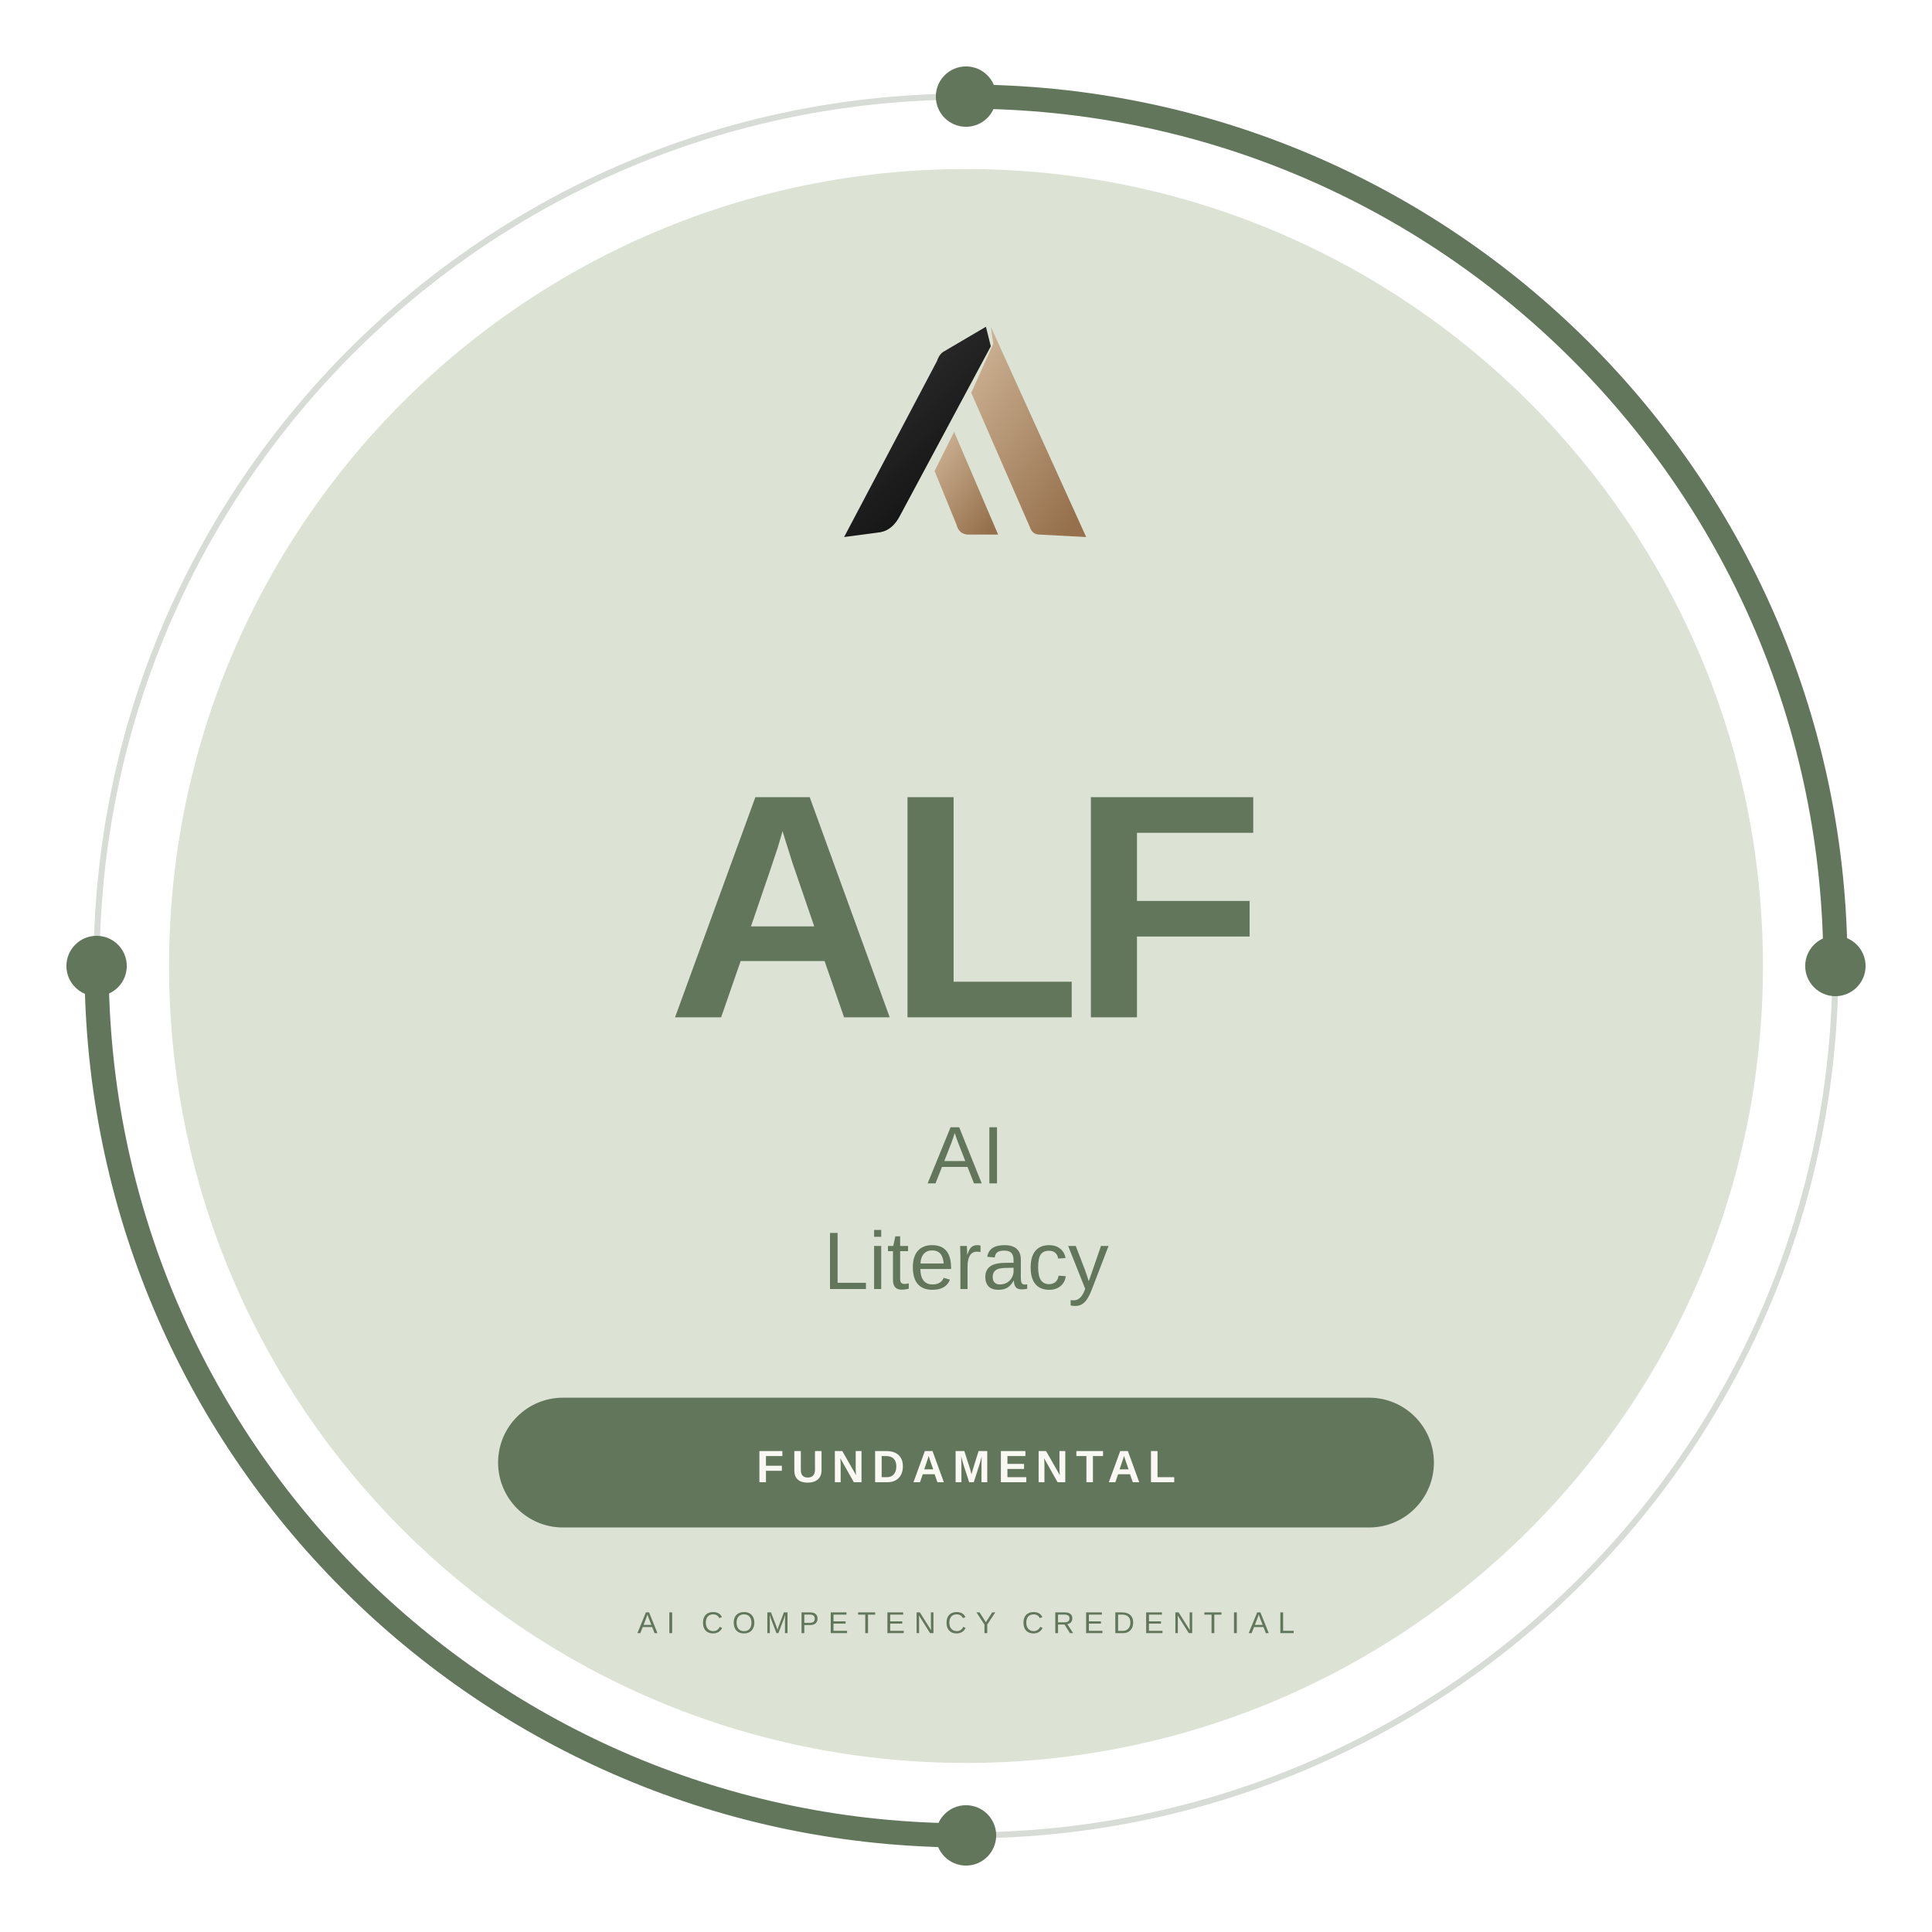
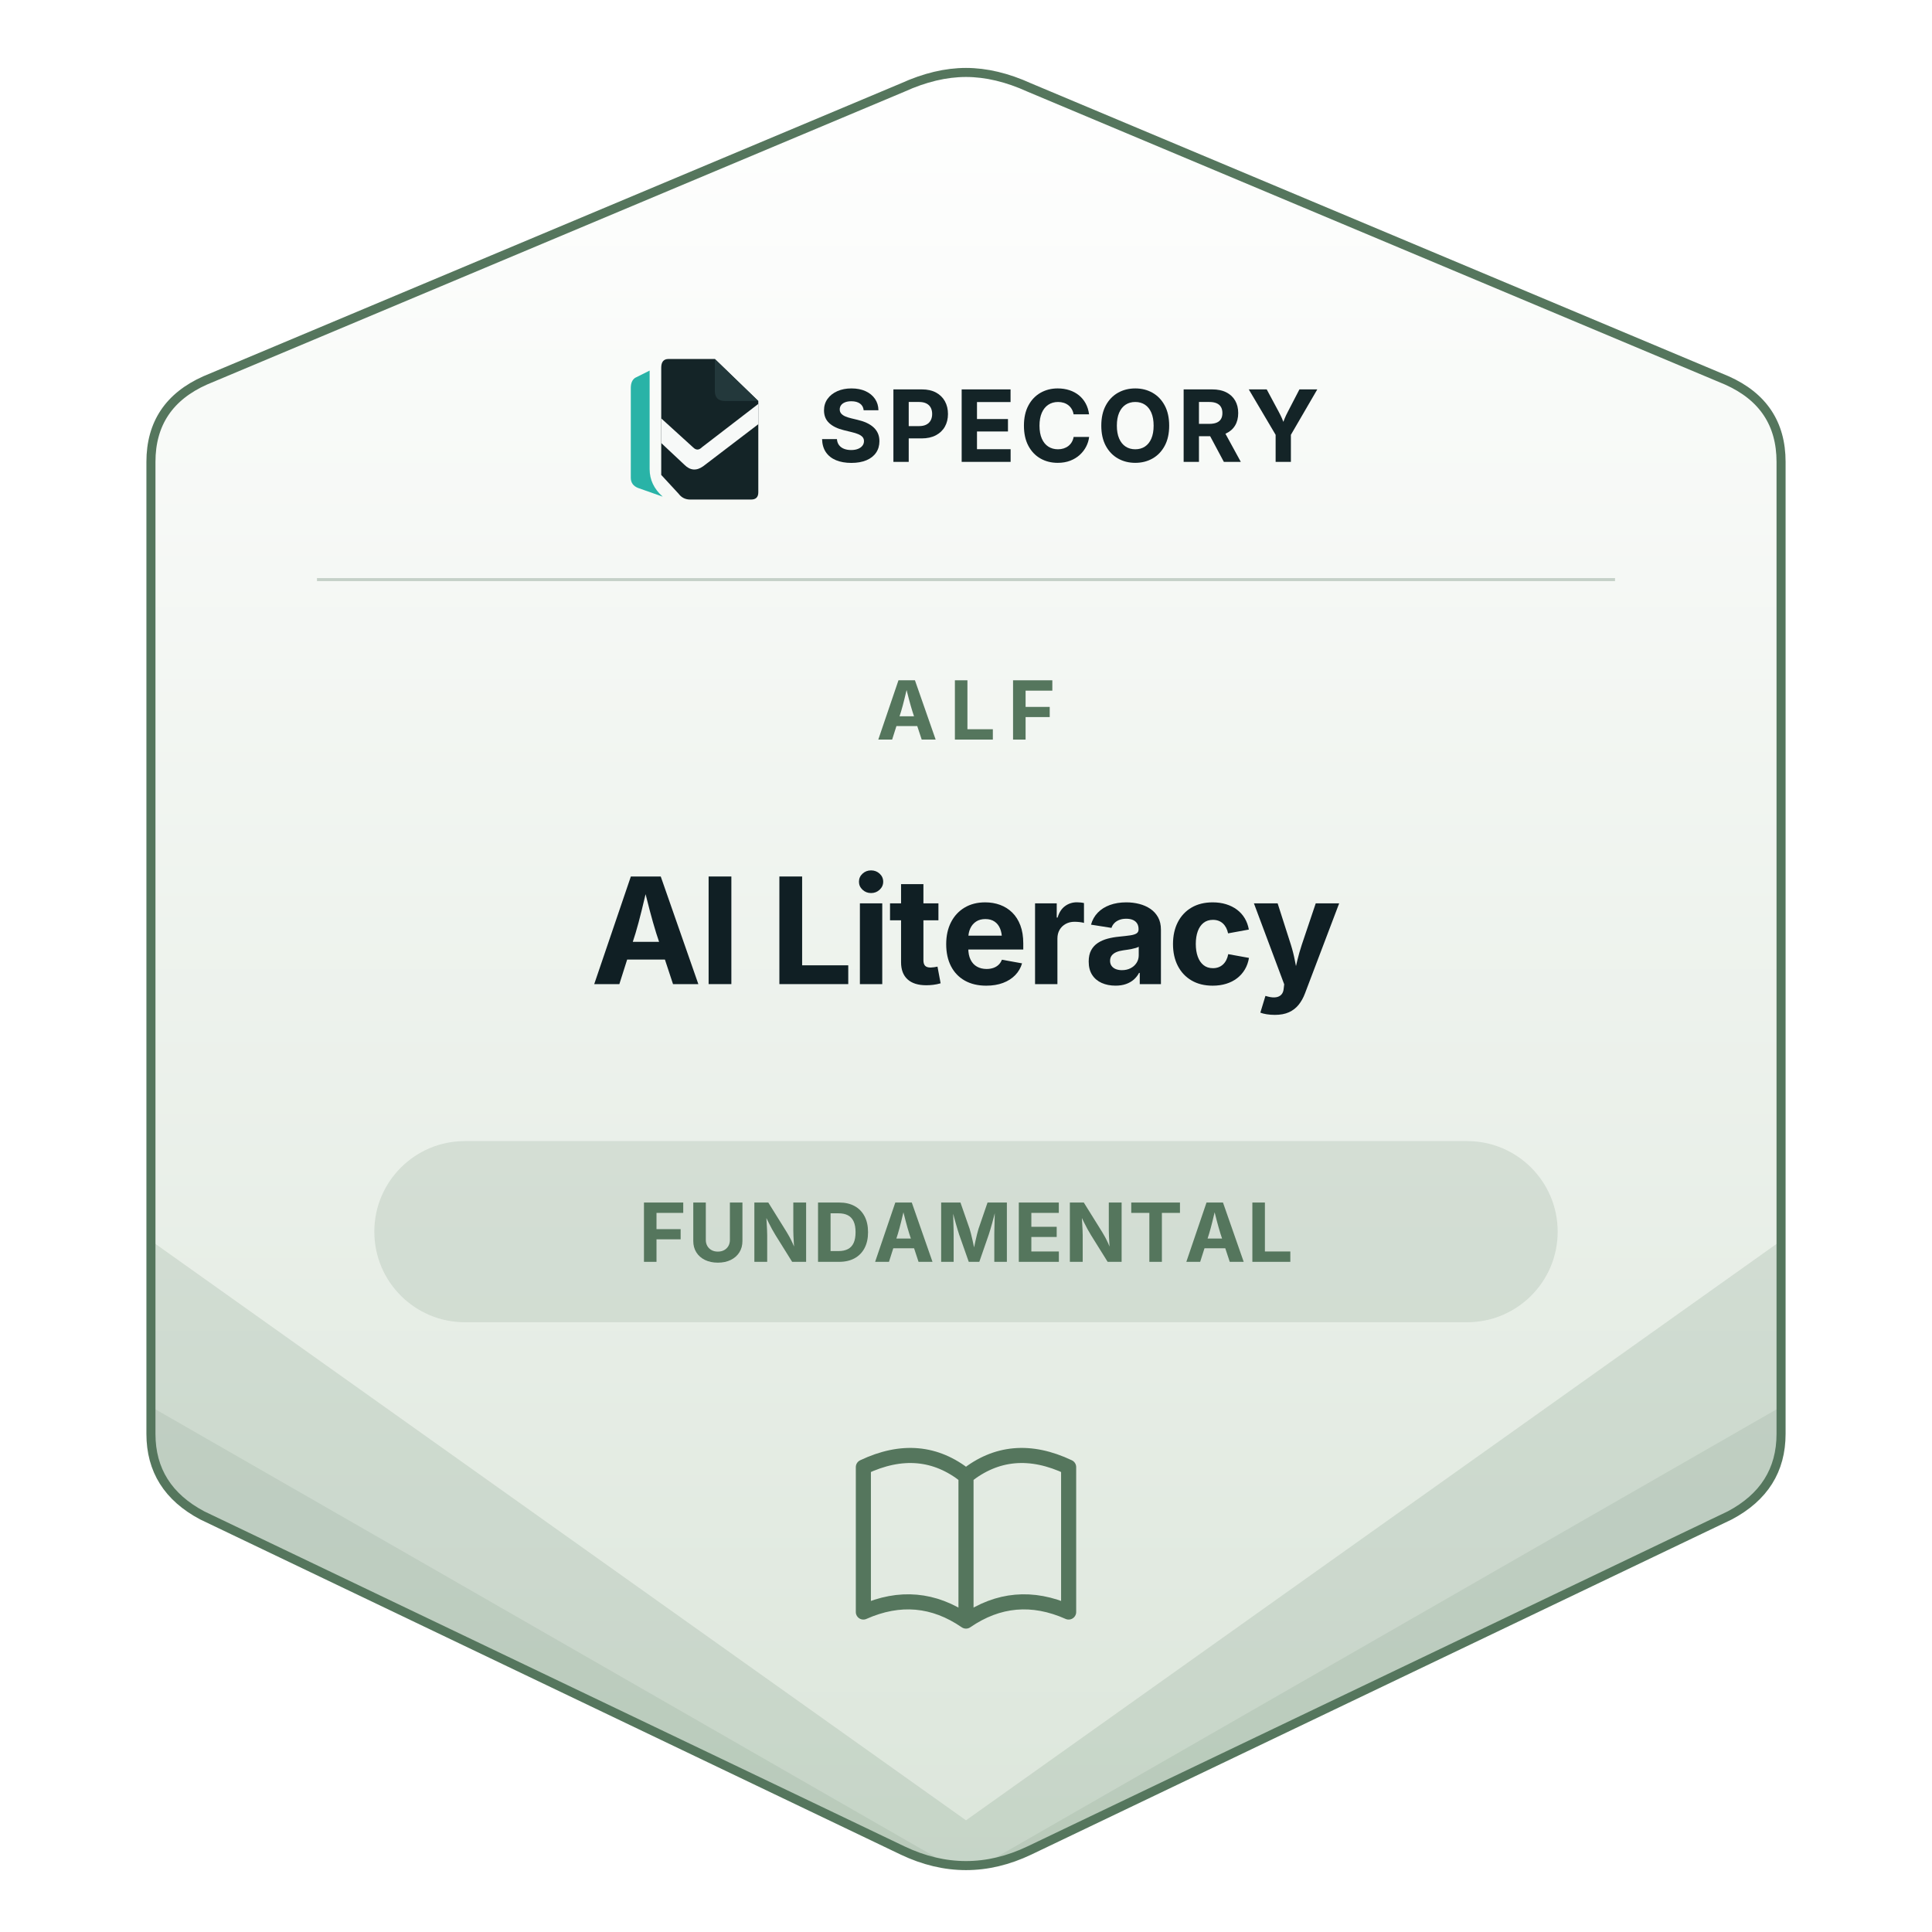
- <svg xmlns="http://www.w3.org/2000/svg" width="640" height="640" viewBox="0 0 640 640" role="img" aria-label="AIPath Certified AI Literacy — ALF">
-   <circle cx="320" cy="320" r="288" fill="none" stroke="#62765c" stroke-opacity=".25" stroke-width="2" />
-   <path d="M320 32a288 288 0 0 1 288 288" fill="none" stroke="#62765c" stroke-width="8" stroke-linecap="round" />
-   <path d="M320 608A288 288 0 0 1 32 320" fill="none" stroke="#62765c" stroke-width="8" stroke-linecap="round" />
-   <circle cx="320" cy="320" r="264" fill="#dce3d5" />
-   <circle cx="320" cy="32" r="10" fill="#62765c" />
-   <circle cx="608" cy="320" r="10" fill="#62765c" />
-   <circle cx="320" cy="608" r="10" fill="#62765c" />
-   <circle cx="32" cy="320" r="10" fill="#62765c" />
-   <g transform="translate(278 105) scale(.81)">
-     <defs>
-       <linearGradient id="bronze" x1="0" y1="0" x2=".8" y2="1">
-         <stop stop-color="#d0b799" />
-         <stop offset="1" stop-color="#96704c" />
-       </linearGradient>
-       <linearGradient id="charcoal" x1="0" y1="0" x2=".7" y2="1">
-         <stop stop-color="#353735" />
-         <stop offset="1" stop-color="#0e0e0e" />
-       </linearGradient>
-     </defs>
-     <path d="M60 4 43 14Q41 15 40 18L2 90l15-2q5-1 8-7L62 12Z" fill="url(#charcoal)" />
-     <path d="m62 4 39 86-19-1q-3 0-4-3L54 31l9-20Z" fill="url(#bronze)" />
-     <path d="m47 47 18 42H53q-4 0-5-4L39 63Z" fill="url(#bronze)" />
+ <svg xmlns="http://www.w3.org/2000/svg" width="640" height="640" viewBox="0 0 640 640" role="img" aria-label="SPECORY Certified AI Literacy — ALF">
+   <defs>
+     <linearGradient id="paper" x2="0" y2="1">
+       <stop stop-color="#FFFFFF" />
+       <stop offset="1" stop-color="#DCE6DB" />
+     </linearGradient>
+     <clipPath id="shape">
+       <path d="M320 24Q330 24 341 29L572 126Q590 134 590 153V475Q590 493 573 502L341 613Q320 623 299 613L67 502Q50 493 50 475V153Q50 134 68 126L299 29Q310 24 320 24Z" />
+     </clipPath>
+   </defs>
+   <path d="M320 24Q330 24 341 29L572 126Q590 134 590 153V475Q590 493 573 502L341 613Q320 623 299 613L67 502Q50 493 50 475V153Q50 134 68 126L299 29Q310 24 320 24Z" fill="url(#paper)" stroke="#55765D" stroke-width="3" />
+   <path d="M50 411 320 603 590 411v210H50Z" fill="#55765D" opacity=".16" clip-path="url(#shape)" />
+   <path d="M50 466 320 621 590 466v160H50Z" fill="#55765D" opacity=".12" clip-path="url(#shape)" />
+   <g transform="translate(208 117) scale(.48)">
+     <path d="M17 11 5 17Q2 19 2 24v62q0 5 5 7l17 6q-9-8-9-19V12Z" fill="#29B3A7" />
+     <path d="M28 4h32l30 29v63q0 5-5 5H43q-5 0-8-4L23 84V10q0-6 5-6Z" fill="#142427" />
+     <path d="M60 4v22q0 7 7 7h23Z" fill="#23383B" />
+     <path d="m23 45 22 20q3 3 6 0l39-30v14L52 78q-7 5-13-1L23 62Z" fill="#F7F9F8" />
  </g>
-   <g text-anchor="middle" font-family="Arial,Helvetica,sans-serif" fill="#62765c">
-     <text x="320" y="337" font-size="106" font-weight="700" letter-spacing="-4">ALF</text>
-     <text x="320" y="392" font-size="27" font-weight="500">AI</text>
-     <text x="320" y="427" font-size="27" font-weight="500">Literacy</text>
-     <rect x="165" y="463" width="310" height="43" rx="21.5" fill="#62765c" />
-     <text x="320" y="491" fill="#faf8f2" font-size="15" font-weight="600" letter-spacing="2.5">FUNDAMENTAL</text>
-     <text x="320" y="541" font-size="10" letter-spacing="3">AI COMPETENCY CREDENTIAL</text>
+   <g fill="#142427" aria-label="SPECORY">
+     <path transform="translate(271.000 153) scale(0.016113 -0.016113)" d="M683.279 -21.328Q503.008 -21.328 369.324 33.884Q235.641 89.096 161.049 198.071Q86.457 307.047 82.129 468.254H387.502Q393.166 393.598 431.362 343.478Q469.559 293.357 533.795 268.317Q598.031 243.277 679.775 243.277Q759.752 243.277 818.937 266.35Q878.121 289.422 910.813 331.026Q943.506 372.631 943.506 427.104Q943.506 476.912 914.102 510.524Q884.697 544.137 828.209 568.465Q771.721 592.793 689.969 611.873L527.488 651.777Q337.561 697.521 229.677 796.317Q121.793 895.113 121.793 1058.881Q121.793 1194.225 195.049 1295.732Q268.305 1397.24 395.692 1453.62Q523.08 1510 686.352 1510Q853.207 1510 977.011 1453.036Q1100.814 1396.072 1169.818 1294.893Q1238.822 1193.713 1241.07 1061.441H937.105Q928.777 1149.418 862.597 1197.822Q796.416 1246.227 683.855 1246.227Q607.711 1246.227 554.19 1224.654Q500.67 1203.082 472.934 1165.226Q445.197 1127.369 445.197 1078.977Q445.197 1026.088 477.346 990.852Q509.494 955.615 563.146 933.203Q616.799 910.791 680.143 895.791L813.375 863.551Q910.166 841.711 992.01 804.951Q1073.854 768.191 1134.306 715.268Q1194.758 662.344 1227.914 590.552Q1261.07 518.76 1261.07 425.855Q1261.07 289.256 1192.314 188.628Q1123.559 88 994.383 33.336Q865.207 -21.328 683.279 -21.328Z" />
+     <path transform="translate(293.840 153) scale(0.016113 -0.016113)" d="M130.945 0V1490H718.031Q887.359 1490 1006.867 1425.332Q1126.375 1360.664 1189.635 1246.656Q1252.895 1132.648 1252.895 984.465Q1252.895 835.697 1188.759 722.733Q1124.623 609.77 1003.279 546.062Q881.936 482.354 710.271 482.354H335.84V735.199H658.641Q749.777 735.199 809.514 766.939Q869.25 798.68 898.538 854.872Q927.826 911.064 927.826 984.465Q927.826 1059.033 898.538 1114.518Q869.25 1170.002 809.306 1200.658Q749.361 1231.314 657.809 1231.314H445.918V0Z" />
+     <path transform="translate(316.455 153) scale(0.016113 -0.016113)" d="M130.945 0V1490H1135.887V1229.73H445.918V880.383H1082.799V624.785H445.918V260.27H1137.295V0Z" />
+     <path transform="translate(337.716 153) scale(0.016113 -0.016113)" d="M785.92 -20Q587.328 -20 430.236 69.872Q273.145 159.744 182.389 330.66Q91.633 501.576 91.633 744Q91.633 988.008 183.265 1159.216Q274.896 1330.424 432.28 1420.212Q589.664 1510 785.92 1510Q914.104 1510 1024.531 1474.372Q1134.959 1438.744 1220.215 1370.28Q1305.471 1301.816 1359.847 1202.849Q1414.223 1103.881 1430.719 977.201H1112.242Q1102.082 1037.266 1074.678 1084.17Q1047.273 1131.074 1005.497 1164.066Q963.721 1197.059 909.86 1214.139Q856 1231.219 792.928 1231.219Q678.199 1231.219 592.099 1174.022Q505.998 1116.826 458.766 1008.102Q411.533 899.377 411.533 744Q411.533 585.535 459.558 477.103Q507.582 368.67 593.099 313.726Q678.615 258.781 791.76 258.781Q854.832 258.781 908.4 276.069Q961.969 293.357 1004.329 326.142Q1046.689 358.926 1074.678 406.038Q1102.666 453.15 1113.41 512.799H1431.887Q1419.895 409.895 1371.066 314.639Q1322.238 219.383 1239.61 143.703Q1156.982 68.023 1043.051 24.012Q929.119 -20 785.92 -20Z" />
+     <path transform="translate(363.343 153) scale(0.016113 -0.016113)" d="M789.84 -20Q591.832 -20 433.572 69.872Q275.312 159.744 183.473 330.66Q91.633 501.576 91.633 744Q91.633 988.008 183.473 1159.216Q275.312 1330.424 433.572 1420.212Q591.832 1510 789.84 1510Q987.848 1510 1145.607 1420.212Q1303.367 1330.424 1395.291 1159.216Q1487.215 988.008 1487.215 744Q1487.215 500.992 1395.291 330.076Q1303.367 159.16 1145.607 69.58Q987.848 -20 789.84 -20ZM789.84 258.781Q904.152 258.781 988.877 314.602Q1073.602 370.422 1120.458 478.854Q1167.314 587.287 1167.314 744Q1167.314 902.129 1120.458 1010.854Q1073.602 1119.578 988.877 1175.398Q904.152 1231.219 789.84 1231.219Q675.695 1231.219 590.763 1175.19Q505.83 1119.162 458.682 1010.438Q411.533 901.713 411.533 744Q411.533 587.287 458.682 479.062Q505.83 370.838 590.763 314.81Q675.695 258.781 789.84 258.781Z" />
+     <path transform="translate(389.986 153) scale(0.016113 -0.016113)" d="M130.945 0V1490H718.031Q887.359 1490 1006.867 1429.916Q1126.375 1369.832 1189.635 1260.284Q1252.895 1150.736 1252.895 1003.137Q1252.895 854.369 1188.759 747.697Q1124.623 641.025 1003.279 584.401Q881.936 527.777 710.271 527.777H317.535V781.455H658.641Q749.777 781.455 809.306 806.319Q868.834 831.184 898.33 880.376Q927.826 929.568 927.826 1003.137Q927.826 1077.537 898.33 1128.146Q868.834 1178.754 809.098 1205.034Q749.361 1231.314 657.809 1231.314H445.918V0ZM957.746 0 595.41 678.592H935.551L1306.223 0Z" />
+     <path transform="translate(412.891 153) scale(0.016113 -0.016113)" d="M600.584 0V556.273L48.496 1490H417.412L665.693 1027.104Q703.43 957.783 732.878 889.539Q762.326 821.295 793.398 726.814H727.326Q757.23 822.127 785.719 890.787Q814.207 959.447 850.111 1027.104L1089.801 1490H1457.133L914.389 556.273V0Z" />
+   </g>
+   <path d="M105 192H535" stroke="#55765D" opacity=".3" />
+   <g fill="#55765D" aria-label="ALF">
+     <path transform="translate(290.305 245) scale(0.013184 -0.013184)" d="M48.496 0 555.625 1490H969.508L1490.061 0H1139.393L906.902 705.301Q862.135 849.203 817.503 1018.422Q772.871 1187.641 724.295 1383.48H792.998Q746.006 1186.809 704.462 1016.758Q662.918 846.707 620.566 705.301L396.492 0ZM370.719 340.082V585.504H1167.838V340.082Z" />
+     <path transform="translate(314.595 245) scale(0.013184 -0.013184)" d="M130.945 0V1490H445.918V260.27H1084.527V0Z" />
+     <path transform="translate(333.861 245) scale(0.013184 -0.013184)" d="M130.945 0V1490H1117.791V1229.73H445.918V821.344H1052.127V565.746H445.918V0Z" />
+   </g>
+   <g fill="#101F24" aria-label="AI Literacy">
+     <path transform="translate(195.684 326) scale(0.023926 -0.023926)" d="M48.496 0 555.625 1490H969.508L1490.061 0H1139.393L906.902 705.301Q862.135 849.203 817.503 1018.422Q772.871 1187.641 724.295 1383.48H792.998Q746.006 1186.809 704.462 1016.758Q662.918 846.707 620.566 705.301L396.492 0ZM370.719 340.082V585.504H1167.838V340.082Z" />
+     <path transform="translate(231.605 326) scale(0.023926 -0.023926)" d="M445.918 1490V0H130.945V1490Z" />
+     <path transform="translate(244.511 326) scale(0.023926 -0.023926)" d="" />
+     <path transform="translate(255.047 326) scale(0.023926 -0.023926)" d="M130.945 0V1490H445.918V260.27H1084.527V0Z" />
+     <path transform="translate(281.853 326) scale(0.023926 -0.023926)" d="M125.297 0V1118H434.941V0ZM279.951 1260.705Q210.848 1260.705 161.584 1306.832Q112.32 1352.959 112.32 1417.536Q112.32 1483.432 161.584 1529.027Q210.848 1574.623 279.951 1574.623Q349.304 1574.623 398.651 1529.09Q447.998 1483.557 447.998 1417.567Q447.998 1352.896 398.651 1306.801Q349.304 1260.705 279.951 1260.705Z" />
+     <path transform="translate(294.352 326) scale(0.023926 -0.023926)" d="M690.27 1118V883.41H20V1118ZM172.816 1384H482.461V330.295Q482.461 278.654 505.661 254.082Q528.861 229.51 581.758 229.51Q599.342 229.51 630.514 233.802Q661.686 238.094 677.262 242.094L720.686 11.256Q668.742 -4 618.351 -9.876Q567.959 -15.752 521.863 -15.752Q351.752 -15.752 262.284 66.296Q172.816 148.344 172.816 302.863Z" />
+     <path transform="translate(311.539 326) scale(0.023926 -0.023926)" d="M633.84 -21.664Q461.912 -21.664 337.404 48.292Q212.896 118.248 146.185 247.248Q79.473 376.248 79.473 553.504Q79.473 726.088 145.853 856.212Q212.232 986.336 333.616 1059.168Q455 1132 619.264 1132Q730.455 1132 826.299 1096.66Q922.143 1061.32 994.103 990.564Q1066.062 919.809 1106.311 813.393Q1146.559 706.977 1146.559 564.24V479.312H202.641V671.023H996.416L851.682 620.863Q851.682 706.336 825.649 769.061Q799.617 831.785 748.553 866.27Q697.488 900.754 621.6 900.754Q545.711 900.754 492.982 865.854Q440.254 830.953 412.766 770.725Q385.277 710.496 385.277 632.928V497.473Q385.277 402.672 416.89 338.363Q448.502 274.055 505.854 241.818Q563.207 209.582 638.928 209.582Q690.328 209.582 732.356 224.202Q774.385 238.822 804.625 267.395Q834.865 295.967 850.609 337.783L1129.727 287.447Q1102.559 194.104 1035.303 124.556Q968.047 55.008 866.619 16.672Q765.191 -21.664 633.84 -21.664Z" />
+     <path transform="translate(339.877 326) scale(0.023926 -0.023926)" d="M125.297 0V1118H425.438V921.473H437.438Q467.854 1026.328 539.762 1079.58Q611.67 1132.832 705.246 1132.832Q728.75 1132.832 755.374 1130.08Q781.998 1127.328 802.67 1122.24V847.219Q781.822 854.475 743.106 858.767Q704.391 863.059 671.311 863.059Q603.574 863.059 549.71 833.646Q495.846 804.234 465.394 752.158Q434.941 700.082 434.941 631.09V0Z" />
+     <path transform="translate(359.050 326) scale(0.023926 -0.023926)" d="M437.713 -21.328Q331.129 -21.328 246.965 16.044Q162.801 53.416 114.721 127.496Q66.641 201.576 66.641 312.16Q66.641 405.824 100.553 468.744Q134.465 531.664 193.585 570.252Q252.705 608.84 328.245 629.052Q403.785 649.264 487.041 656.928Q583.537 666.424 642.741 675.176Q701.945 683.928 729.525 702.388Q757.105 720.848 757.105 756.592V761.424Q757.105 807.48 737.237 839.337Q717.369 871.193 679.385 888.142Q641.4 905.09 586.176 905.09Q530.703 905.09 488.887 888.266Q447.07 871.441 420.33 842.993Q393.59 814.545 382.014 778.465L98.641 823.201Q125.873 920.529 192.449 989.417Q259.025 1058.305 359.581 1095.152Q460.137 1132 587.6 1132Q680.391 1132 766.49 1110.032Q852.59 1088.064 920.258 1042.225Q987.926 996.385 1027.338 924.893Q1066.75 853.4 1066.75 753.936V0H773.537V155.504H763.873Q736.113 102.488 690.901 62.74Q645.689 22.992 582.777 0.832Q519.865 -21.328 437.713 -21.328ZM526.527 193.15Q594.992 193.15 647.349 220.471Q699.705 247.791 729.573 294.523Q759.441 341.256 759.441 399.328V517.537Q745.521 508.625 719.617 500.753Q693.713 492.881 661.98 486.633Q630.248 480.385 599.18 475.761Q568.111 471.137 543.279 467.553Q488.791 460.137 448.059 442.389Q407.326 424.641 385.006 395.316Q362.686 365.992 362.686 322.432Q362.686 280.199 383.926 251.419Q405.166 222.639 441.982 207.895Q478.799 193.15 526.527 193.15Z" />
+     <path transform="translate(386.670 326) scale(0.023926 -0.023926)" d="M628.768 -21.664Q459.248 -21.664 335.988 50.628Q212.729 122.92 146.101 252.628Q79.473 382.336 79.473 554.336Q79.473 727.584 146.101 857.5Q212.729 987.416 335.988 1059.708Q459.248 1132 628.768 1132Q730.207 1132 815.055 1105.744Q899.902 1079.488 965.242 1030.645Q1030.582 981.801 1072.414 912.037Q1114.246 842.273 1129.654 755.258L842.193 702.754Q833.113 746.338 814.829 780.878Q796.545 815.418 770.097 839.874Q743.648 864.33 709.036 877.078Q674.424 889.826 632.271 889.826Q554.727 889.826 501.998 847.97Q449.27 806.113 422.153 730.969Q395.037 655.824 395.037 555.504Q395.037 456.6 422.153 381.079Q449.27 305.559 501.998 263.034Q554.727 220.51 632.271 220.51Q674.84 220.51 709.868 233.758Q744.896 247.006 772.053 272.17Q799.209 297.334 817.493 333.582Q835.777 369.83 844.273 414.83L1131.318 362.91Q1116.326 273.311 1074.286 202.547Q1032.246 131.783 966.99 81.523Q901.734 31.264 816.179 4.8Q730.623 -21.664 628.768 -21.664Z" />
+     <path transform="translate(414.672 326) scale(0.023926 -0.023926)" d="M118.393 -395.072 188.92 -163.154 227.191 -173.41Q288.615 -189.162 335.367 -182.078Q382.119 -174.994 409.943 -144.586Q437.768 -114.178 441.992 -60.457L448.881 -3.08L29.473 1118H357.869L541.559 544.35Q576.055 433.926 597.091 323.458Q618.127 212.99 645.375 91.295H575.287Q602.535 212.99 629.327 324.25Q656.119 435.51 691.951 544.35L885.232 1118H1209.709L736.229 -129.041Q702.229 -219.209 648.597 -286.053Q594.965 -352.896 514.737 -389.448Q434.51 -426 319.303 -426Q259.039 -426 205.352 -417.248Q151.664 -408.496 118.393 -395.072Z" />
+   </g>
+   <rect x="124" y="378" width="392" height="60" rx="30" fill="#55765D" opacity=".15" />
+   <g fill="#55765D" aria-label="FUNDAMENTAL">
+     <path transform="translate(211.596 418) scale(0.013184 -0.013184)" d="M130.945 0V1490H1117.791V1229.73H445.918V821.344H1052.127V565.746H445.918V0Z" />
+     <path transform="translate(227.930 418) scale(0.013184 -0.013184)" d="M748.4 -20.496Q563.057 -20.496 423.965 47.628Q284.873 115.752 207.909 238.38Q130.945 361.008 130.945 523.936V1490H445.918V550.031Q445.918 464.639 483.782 398.658Q521.646 332.678 589.499 294.897Q657.352 257.117 748.4 257.117Q840.033 257.117 907.97 294.897Q975.906 332.678 1013.562 398.658Q1051.219 464.639 1051.219 550.031V1490H1366.191V523.936Q1366.191 361.008 1288.936 238.38Q1211.68 115.752 1072.712 47.628Q933.744 -20.496 748.4 -20.496Z" />
+     <path transform="translate(248.166 418) scale(0.013184 -0.013184)" d="M130.945 0V1490H481.086L940.506 751.906Q977.354 692.131 1014.857 623.619Q1052.361 555.107 1090.693 471.304Q1129.025 387.5 1167.609 281.725H1135.938Q1129.273 364.805 1123.229 459.656Q1117.186 554.508 1113.266 642.407Q1109.346 730.307 1109.346 790.906V1490H1431.326V0H1080.354L662.406 670.469Q614.311 749.324 573.891 822.336Q533.471 895.348 490.435 983.476Q447.398 1071.604 388.078 1192.932H427.166Q433.918 1085.436 439.962 985.596Q446.006 885.756 449.674 804.66Q453.342 723.564 453.342 671.301V0Z" />
+     <path transform="translate(269.258 418) scale(0.013184 -0.013184)" d="M659.6 0H271.568V270.781H645.264Q785.801 270.781 881.357 320.134Q976.914 369.486 1025.402 474.667Q1073.891 579.848 1073.891 745.664Q1073.891 911.232 1025.026 1015.789Q976.162 1120.346 881.102 1169.782Q786.041 1219.219 645.744 1219.219H264.736V1490H664Q889.008 1490 1050.808 1400.708Q1212.607 1311.416 1300.071 1144.624Q1387.535 977.832 1387.535 745.664Q1387.535 513.248 1300.155 346.04Q1212.775 178.832 1049.688 89.416Q886.6 0 659.6 0ZM445.918 1490V0H130.945V1490Z" />
+     <path transform="translate(289.257 418) scale(0.013184 -0.013184)" d="M48.496 0 555.625 1490H969.508L1490.061 0H1139.393L906.902 705.301Q862.135 849.203 817.503 1018.422Q772.871 1187.641 724.295 1383.48H792.998Q746.006 1186.809 704.462 1016.758Q662.918 846.707 620.566 705.301L396.492 0ZM370.719 340.082V585.504H1167.838V340.082Z" />
+     <path transform="translate(310.046 418) scale(0.013184 -0.013184)" d="M130.945 0V1490H615.852L846.783 826.809Q862.119 778.041 881.831 699.634Q901.543 621.227 921.795 530.815Q942.047 440.404 959.631 355.457Q977.215 270.51 988.463 208.078H927.191Q938.855 269.262 956.147 353.793Q973.439 438.324 993.691 528.943Q1013.943 619.562 1033.571 698.594Q1053.199 777.625 1068.535 826.809L1296.219 1490H1782.125V0H1466.064V690.404Q1466.064 739.324 1467.732 813.216Q1469.4 887.107 1471.776 973.131Q1474.152 1059.154 1476.236 1146.594Q1478.32 1234.033 1478.736 1310.465H1498.824Q1479.576 1226.281 1456.368 1136.678Q1433.16 1047.074 1409.784 962.471Q1386.408 877.867 1365.24 807.392Q1344.072 736.916 1328.904 690.404L1089.342 0H824.48L581.086 690.404Q565.918 736.5 544.874 806.352Q523.83 876.203 499.87 960.391Q475.91 1044.578 452.202 1134.598Q428.494 1224.617 406.998 1310.465H431.422Q432.254 1236.945 434.338 1150.338Q436.422 1063.73 438.59 977.083Q440.758 890.436 442.634 815.504Q444.51 740.572 444.51 690.404V0Z" />
+     <path transform="translate(335.767 418) scale(0.013184 -0.013184)" d="M130.945 0V1490H1135.887V1229.73H445.918V880.383H1082.799V624.785H445.918V260.27H1137.295V0Z" />
+     <path transform="translate(352.680 418) scale(0.013184 -0.013184)" d="M130.945 0V1490H481.086L940.506 751.906Q977.354 692.131 1014.857 623.619Q1052.361 555.107 1090.693 471.304Q1129.025 387.5 1167.609 281.725H1135.938Q1129.273 364.805 1123.229 459.656Q1117.186 554.508 1113.266 642.407Q1109.346 730.307 1109.346 790.906V1490H1431.326V0H1080.354L662.406 670.469Q614.311 749.324 573.891 822.336Q533.471 895.348 490.435 983.476Q447.398 1071.604 388.078 1192.932H427.166Q433.918 1085.436 439.962 985.596Q446.006 885.756 449.674 804.66Q453.342 723.564 453.342 671.301V0Z" />
+     <path transform="translate(373.773 418) scale(0.013184 -0.013184)" d="M73.473 1229.73V1490H1297.582V1229.73H843.43V0H528.457V1229.73Z" />
+     <path transform="translate(392.348 418) scale(0.013184 -0.013184)" d="M48.496 0 555.625 1490H969.508L1490.061 0H1139.393L906.902 705.301Q862.135 849.203 817.503 1018.422Q772.871 1187.641 724.295 1383.48H792.998Q746.006 1186.809 704.462 1016.758Q662.918 846.707 620.566 705.301L396.492 0ZM370.719 340.082V585.504H1167.838V340.082Z" />
+     <path transform="translate(413.137 418) scale(0.013184 -0.013184)" d="M130.945 0V1490H445.918V260.27H1084.527V0Z" />
+   </g>
+   <g transform="translate(320 510)" stroke="#55765D" stroke-width="5" stroke-linejoin="round" stroke-linecap="round" fill="none">
+     <path d="M-34-24q19-9 34 3 15-12 34-3v48q-18-8-34 3-16-11-34-3Z M0-21v48" />
  </g>
</svg>
